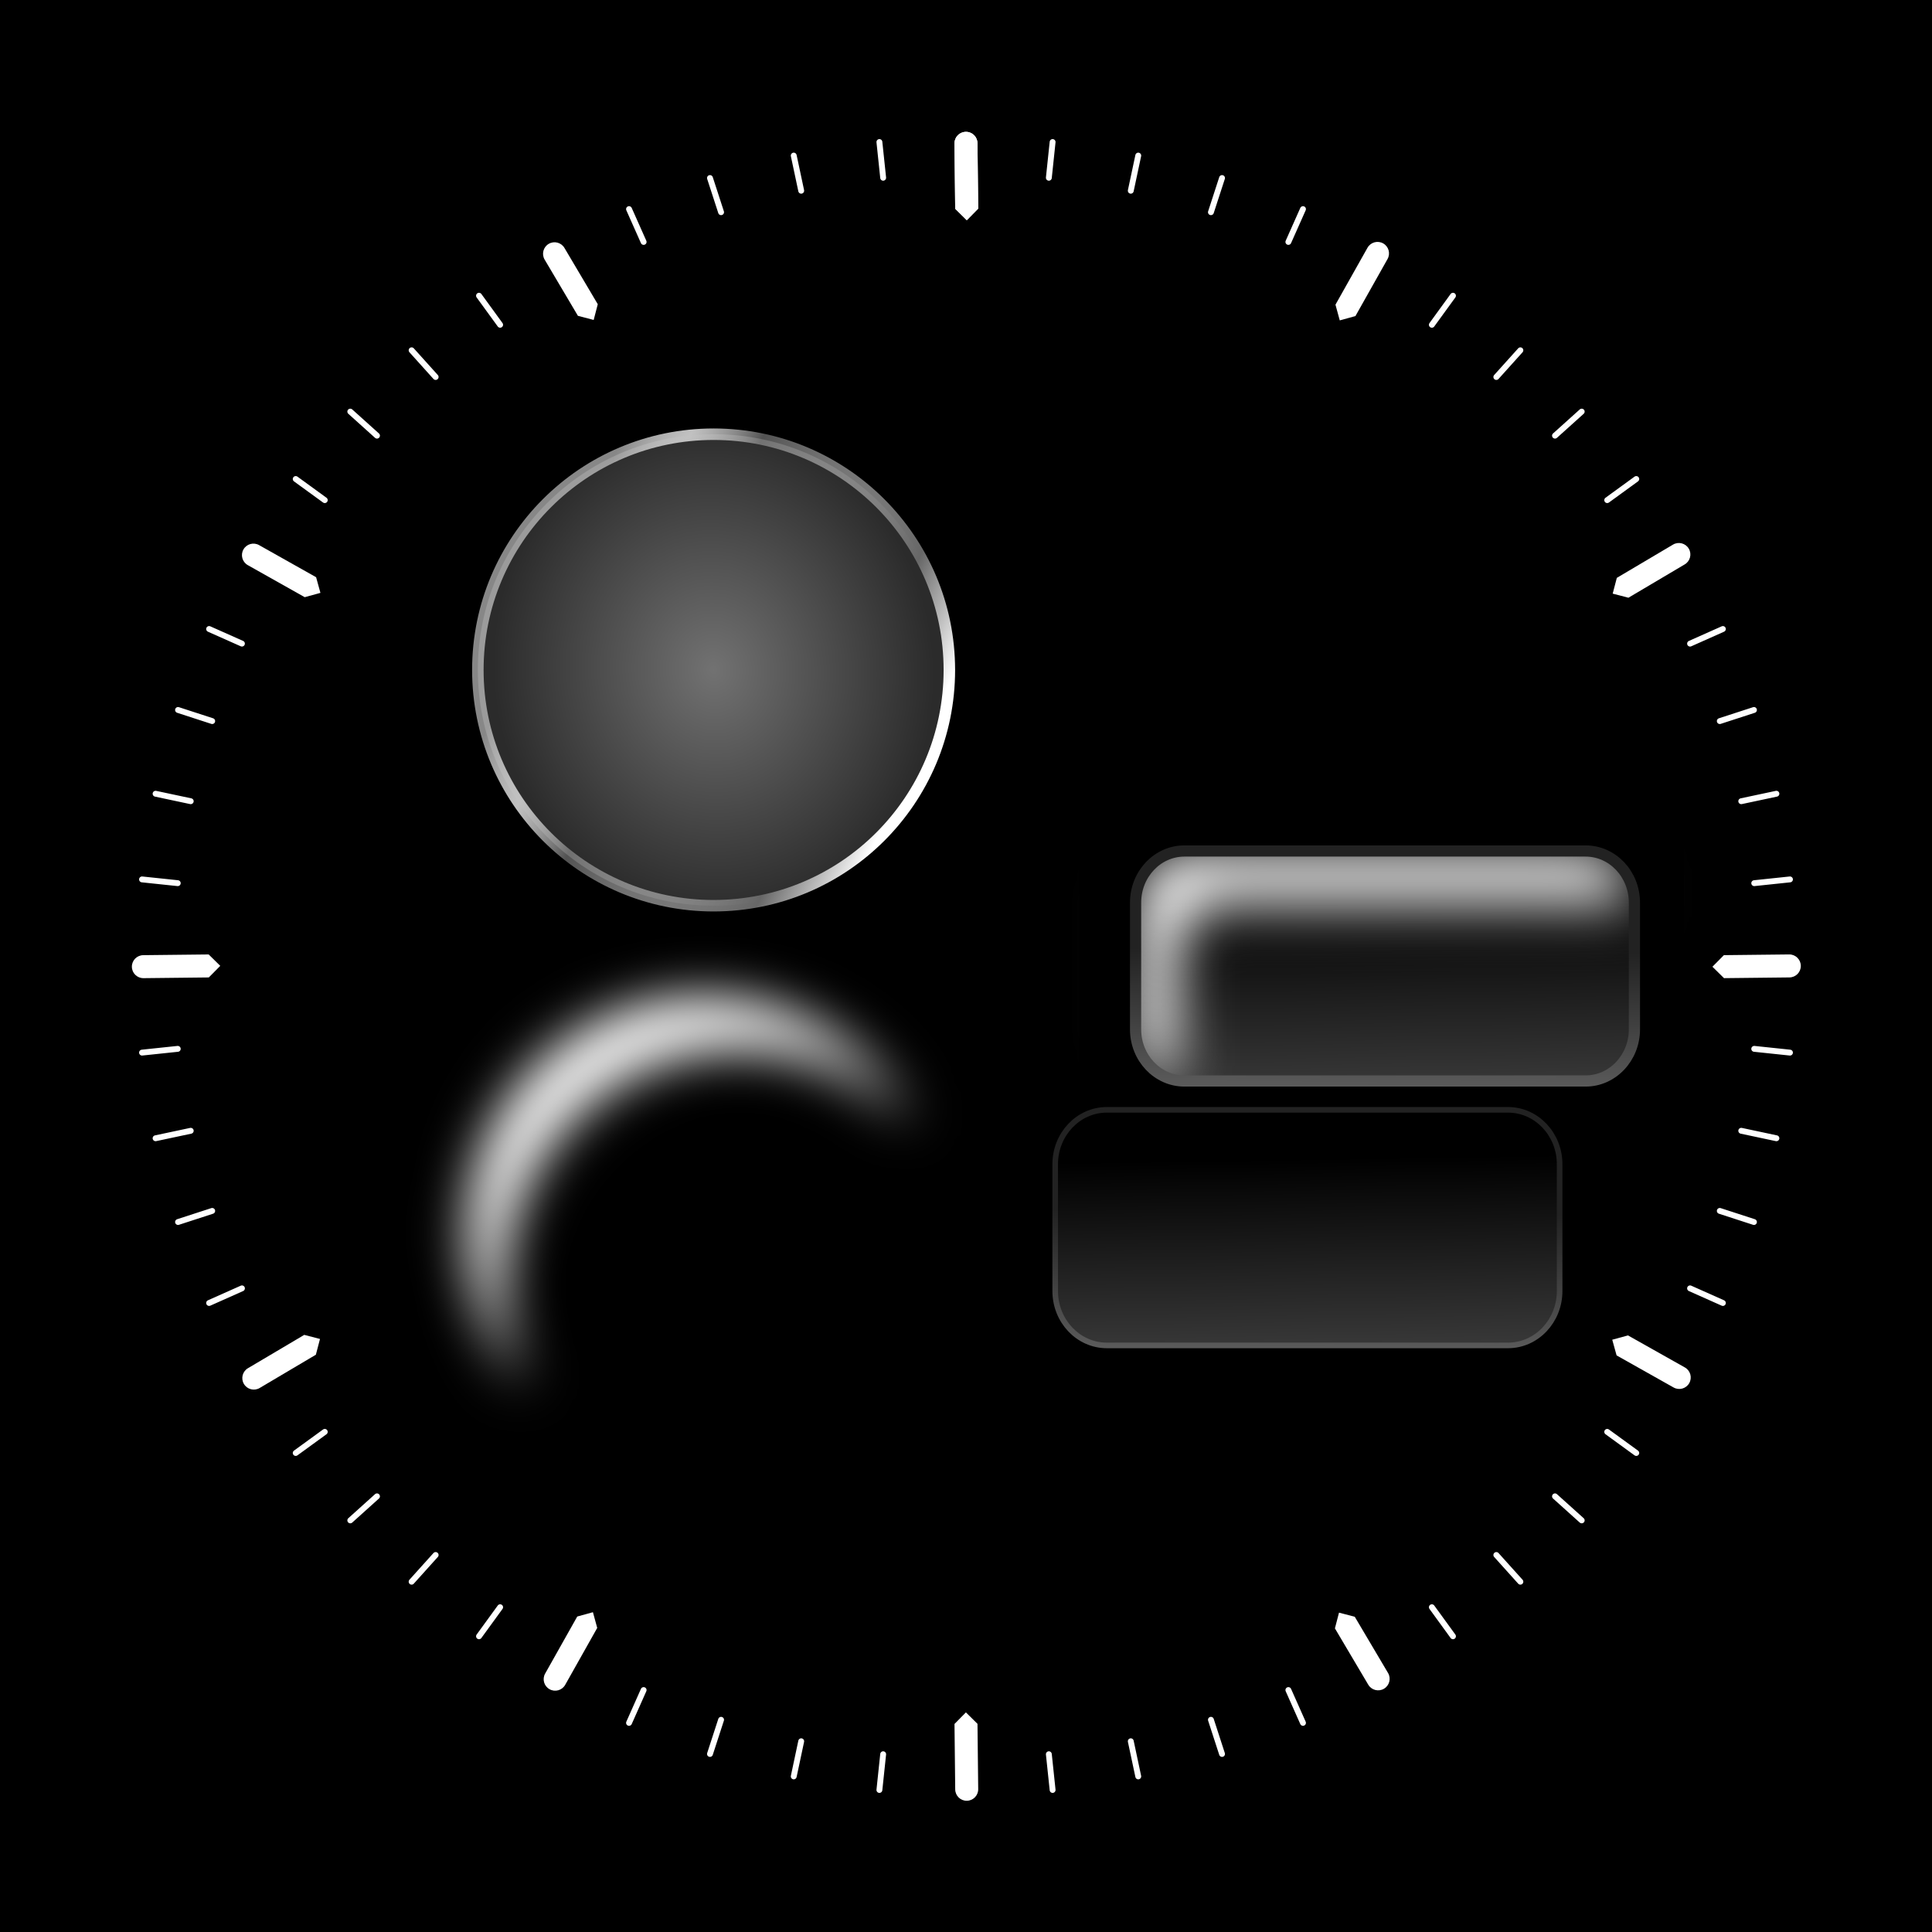
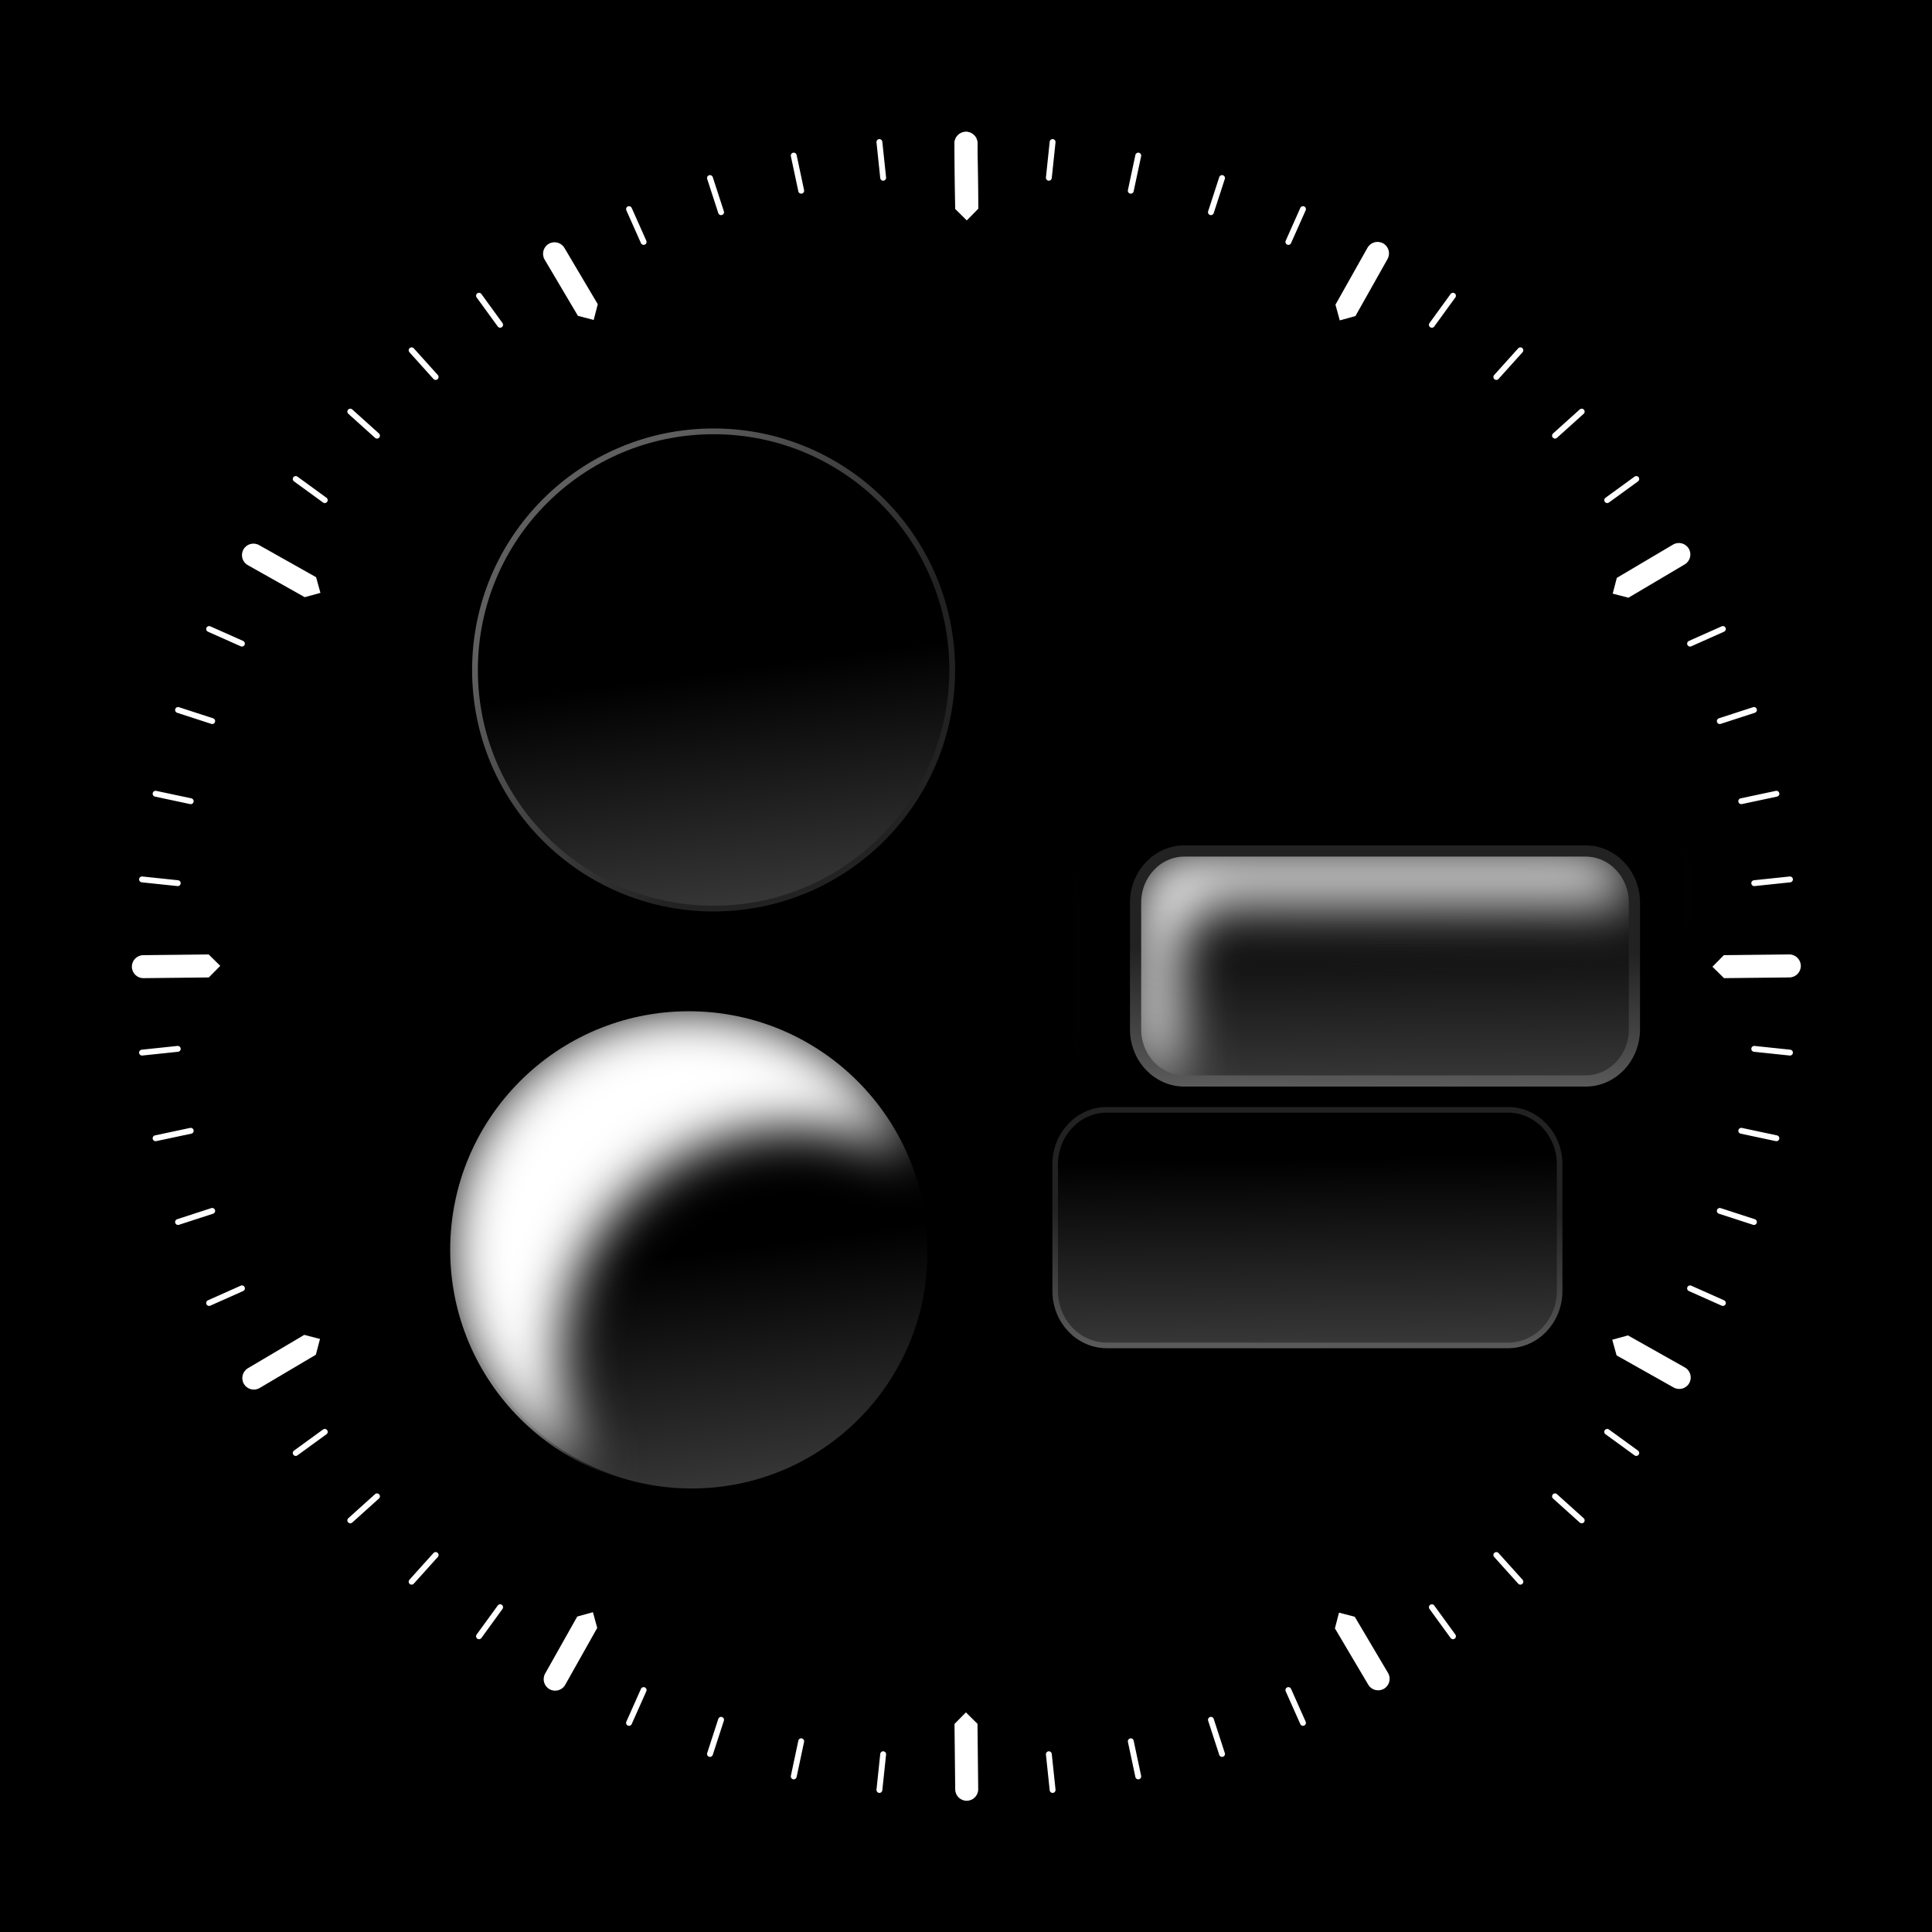
<svg xmlns="http://www.w3.org/2000/svg" xmlns:xlink="http://www.w3.org/1999/xlink" width="336" height="336" viewBox="0 0 88.9 88.9" version="1.1" id="svg8">
  <defs id="defs2">
-     <linearGradient id="linearGradient1153">
-       <stop style="stop-color:#222222;stop-opacity:1" offset="0" id="stop1149" />
-       <stop style="stop-color:#ffffff;stop-opacity:0.446" offset="0" id="stop1155" />
-       <stop style="stop-color:#ffffff;stop-opacity:0.17" offset="1" id="stop1151" />
-     </linearGradient>
-     <linearGradient id="linearGradient1147">
-       <stop style="stop-color:#ffffff;stop-opacity:0.528" offset="0" id="stop1139" />
-       <stop style="stop-color:#c1c1c1;stop-opacity:1;" offset="0.151" id="stop1141" />
-       <stop style="stop-color:#ffffff;stop-opacity:0.325" offset="0.317" id="stop1159" />
-       <stop style="stop-color:#676767;stop-opacity:1" offset="0.799" id="stop1143" />
-       <stop style="stop-color:#ffffff;stop-opacity:1" offset="1" id="stop1145" />
-     </linearGradient>
    <linearGradient id="linearGradient1080">
      <stop style="stop-color:#ffffff;stop-opacity:1" offset="0" id="stop1076" />
      <stop style="stop-color:#c1c1c1;stop-opacity:1;" offset="0.357" id="stop1068" />
      <stop style="stop-color:#000000;stop-opacity:1" offset="1" id="stop1084" />
      <stop style="stop-color:#000000;stop-opacity:1" offset="1" id="stop1078" />
    </linearGradient>
    <linearGradient id="linearGradient2883">
      <stop style="stop-color:#ffffff;stop-opacity:1" offset="0" id="stop2879" />
      <stop style="stop-color:#ffffff;stop-opacity:0.249" offset="1" id="stop2881" />
    </linearGradient>
    <linearGradient id="linearGradient2272">
      <stop style="stop-color:#222222;stop-opacity:1" offset="0" id="stop2268" />
      <stop style="stop-color:#5f5f5f;stop-opacity:1" offset="1" id="stop2270" />
    </linearGradient>
    <linearGradient id="linearGradient2264">
      <stop style="stop-color:#3a3a3a;stop-opacity:1" offset="0" id="stop2260" />
      <stop style="stop-color:#000000;stop-opacity:1" offset="1" id="stop2262" />
    </linearGradient>
    <linearGradient xlink:href="#linearGradient2264" id="linearGradient2266" x1="61.846" y1="50.932" x2="61.714" y2="41.936" gradientUnits="userSpaceOnUse" gradientTransform="matrix(0.945569,0,0,1,5.281122,-0.6614574)" />
    <linearGradient xlink:href="#linearGradient2272" id="linearGradient2274" x1="66.146" y1="44.45" x2="66.08" y2="51.23" gradientUnits="userSpaceOnUse" gradientTransform="matrix(0.945569,0,0,1,5.281122,-0.6614574)" />
    <filter style="color-interpolation-filters:sRGB" id="filter2728" x="-0.127" width="1.255" y="-0.293" height="1.586">
      <feGaussianBlur stdDeviation="4.868" id="feGaussianBlur2730" />
    </filter>
    <linearGradient xlink:href="#linearGradient2272" id="linearGradient2274-2" x1="66.146" y1="44.45" x2="66.08" y2="51.23" gradientUnits="userSpaceOnUse" gradientTransform="matrix(0.945569,0,0,1,5.281119,-0.6614572)" />
    <linearGradient xlink:href="#linearGradient2264" id="linearGradient2266-2" x1="61.846" y1="50.932" x2="61.714" y2="41.936" gradientUnits="userSpaceOnUse" gradientTransform="matrix(0.945569,0,0,1,1.710915,11.37709)" />
    <linearGradient xlink:href="#linearGradient2272" id="linearGradient2274-6" x1="66.146" y1="44.45" x2="66.08" y2="51.23" gradientUnits="userSpaceOnUse" gradientTransform="matrix(0.945569,0,0,1,1.710915,11.37709)" />
    <linearGradient xlink:href="#linearGradient2883" id="linearGradient2885" x1="46.616" y1="13.391" x2="47.319" y2="13.414" gradientUnits="userSpaceOnUse" gradientTransform="translate(-2.6894,-0.3507913)" />
    <radialGradient xlink:href="#linearGradient1080" id="radialGradient1082" cx="44.45" cy="44.45" fx="44.45" fy="44.45" r="38.298" gradientUnits="userSpaceOnUse" />
    <radialGradient xlink:href="#linearGradient1077" id="radialGradient1083" cx="44.45" cy="44.45" fx="44.45" fy="44.45" r="0.729" gradientUnits="userSpaceOnUse" gradientTransform="translate(0.011897,-88.90936)" />
    <linearGradient id="linearGradient1077">
      <stop style="stop-color:#000000;stop-opacity:1" offset="0" id="stop1073" />
      <stop style="stop-color:#ffffff;stop-opacity:0" offset="1" id="stop1075" />
    </linearGradient>
    <filter style="color-interpolation-filters:sRGB" id="filter1116" x="-4.8e-06" width="1" y="-4.8e-06" height="1">
      <feGaussianBlur stdDeviation="2.9150169e-06" id="feGaussianBlur1118" />
    </filter>
-     <linearGradient xlink:href="#linearGradient1147" id="linearGradient1092" x1="25.149" y1="27.639" x2="41.822" y2="35.434" gradientUnits="userSpaceOnUse" />
-     <radialGradient xlink:href="#linearGradient1153" id="radialGradient1100" cx="32.836" cy="30.828" fx="32.836" fy="30.828" r="11.113" gradientUnits="userSpaceOnUse" gradientTransform="matrix(0.9025756,-0.1056053,0.1178018,1.006815,-0.4325671,3.257535)" />
-     <filter style="color-interpolation-filters:sRGB" id="filter1626" x="-0.136" width="1.272" y="-0.154" height="1.308">
-       <feGaussianBlur stdDeviation="4.403" id="feGaussianBlur1628" />
+     <linearGradient xlink:href="#linearGradient2272" id="linearGradient1092" x1="36.809" y1="34.472" x2="26.211" y2="25.443" gradientUnits="userSpaceOnUse" />
+     <linearGradient xlink:href="#linearGradient2264" id="linearGradient1096" x1="36.066" y1="42.124" x2="34.537" y2="30.664" gradientUnits="userSpaceOnUse" />
+     <filter style="color-interpolation-filters:sRGB" id="filter2112" x="-0.139" width="1.279" y="-0.141" height="1.283">
+       <feGaussianBlur stdDeviation="4.605" id="feGaussianBlur2114" />
    </filter>
+     <clipPath clipPathUnits="userSpaceOnUse" id="clipPath2237">
+       <circle style="fill:#ff0000;fill-opacity:1;stroke:url(#linearGradient2241);stroke-width:1;stroke-linecap:round;stroke-linejoin:round;stroke-miterlimit:4;stroke-dasharray:none;stroke-opacity:1" id="circle2239" r="41.5" cy="217.368" cx="119.792" />
+     </clipPath>
+     <linearGradient xlink:href="#linearGradient2272" id="linearGradient2241" gradientUnits="userSpaceOnUse" gradientTransform="matrix(3.779528,0,0,3.779528,-4.31198,100.853)" x1="25.149" y1="27.639" x2="41.822" y2="35.434" />
+     <linearGradient xlink:href="#linearGradient2264" id="linearGradient1096-0" x1="36.066" y1="42.124" x2="34.537" y2="30.664" gradientUnits="userSpaceOnUse" gradientTransform="translate(-1.008586,26.8163)" />
  </defs>
  <g id="g1091" style="display:inline">
    <rect style="opacity:1;fill:#000000;fill-opacity:1;stroke:none;stroke-width:0.529;stroke-linecap:round;stroke-linejoin:round;stroke-miterlimit:4;stroke-dasharray:none;stroke-opacity:1;paint-order:markers stroke fill" id="rect1087" width="88.9" height="88.9" x="0" y="-1.110223e-16" />
  </g>
  <g id="layer2" style="display:none">
    <circle style="fill:url(#radialGradient1082);fill-opacity:1;stroke:none;stroke-width:0.589;stroke-linecap:round;stroke-linejoin:round" id="path1290" cx="44.45" cy="44.45" r="38.298" />
  </g>
  <g id="layer9" style="display:inline">
    <g id="layer10" style="display:inline">
      <use x="0" y="0" xlink:href="#path1105" id="use1235" width="100%" height="100%" />
      <path style="color:#000000;font-style:normal;font-variant:normal;font-weight:normal;font-stretch:normal;font-size:medium;line-height:normal;font-family:sans-serif;font-variant-ligatures:normal;font-variant-position:normal;font-variant-caps:normal;font-variant-numeric:normal;font-variant-alternates:normal;font-variant-east-asian:normal;font-feature-settings:normal;font-variation-settings:normal;text-indent:0;text-align:start;text-decoration:none;text-decoration-line:none;text-decoration-style:solid;text-decoration-color:#000000;letter-spacing:normal;word-spacing:normal;text-transform:none;writing-mode:lr-tb;direction:ltr;text-orientation:mixed;dominant-baseline:auto;baseline-shift:baseline;text-anchor:start;white-space:normal;shape-padding:0;shape-margin:0;inline-size:0;clip-rule:nonzero;display:inline;overflow:visible;visibility:visible;opacity:1;isolation:auto;mix-blend-mode:normal;color-interpolation:sRGB;color-interpolation-filters:linearRGB;solid-color:#000000;solid-opacity:1;vector-effect:none;fill:#ffffff;fill-opacity:1;fill-rule:nonzero;stroke:none;stroke-width:1.058;stroke-linecap:round;stroke-linejoin:round;stroke-miterlimit:4;stroke-dasharray:none;stroke-dashoffset:0;stroke-opacity:1;color-rendering:auto;image-rendering:auto;shape-rendering:auto;text-rendering:auto;enable-background:accumulate;stop-color:#000000;stop-opacity:1" d="m 44.447,6.066 c -0.292,10e-4 -0.528,0.239 -0.527,0.531 l 0.033,3.009 0.533,0.527 0.525,-0.533 -0.033,-3.009 c -0.002,-0.292 -0.24,-0.527 -0.531,-0.525 z" id="path2951" />
      <use x="0" y="0" xlink:href="#path1105" transform="rotate(30,44.45,44.41783)" id="use1237" width="100%" height="100%" />
      <use x="0" y="0" xlink:href="#path1105" transform="rotate(60,44.45,44.41783)" id="use1239" width="100%" height="100%" />
      <use x="0" y="0" xlink:href="#path1105" transform="rotate(90,44.45,44.41783)" id="use1241" width="100%" height="100%" />
      <use x="0" y="0" xlink:href="#path1105" transform="rotate(120,44.45,44.41783)" id="use1243" width="100%" height="100%" />
      <use x="0" y="0" xlink:href="#path1105" transform="rotate(150,44.45,44.41783)" id="use1245" width="100%" height="100%" />
      <use x="0" y="0" xlink:href="#path1105" transform="rotate(180,44.45,44.41783)" id="use1247" width="100%" height="100%" />
      <use x="0" y="0" xlink:href="#path1105" transform="rotate(-150,44.45,44.41783)" id="use1249" width="100%" height="100%" />
      <use x="0" y="0" xlink:href="#path1105" transform="rotate(-120,44.45,44.41783)" id="use1251" width="100%" height="100%" />
      <use x="0" y="0" xlink:href="#path1105" transform="rotate(-90,44.45,44.41783)" id="use1253" width="100%" height="100%" />
      <use x="0" y="0" xlink:href="#path1105" transform="rotate(-60,44.45,44.41783)" id="use1255" width="100%" height="100%" />
      <use x="0" y="0" xlink:href="#path1105" transform="rotate(-30,44.45,44.41783)" id="use1257" width="100%" height="100%" />
      <use x="0" y="0" xlink:href="#path2951" id="use2977" width="100%" height="100%" />
      <use x="0" y="0" xlink:href="#path2951" transform="rotate(30,44.46582,44.46368)" id="use2979" width="100%" height="100%" />
      <use x="0" y="0" xlink:href="#path2951" transform="rotate(60,44.46582,44.46368)" id="use2981" width="100%" height="100%" />
      <use x="0" y="0" xlink:href="#path2951" transform="rotate(90,44.46582,44.46368)" id="use2983" width="100%" height="100%" />
      <use x="0" y="0" xlink:href="#path2951" transform="rotate(120,44.46582,44.46368)" id="use2985" width="100%" height="100%" />
      <use x="0" y="0" xlink:href="#path2951" transform="rotate(150,44.46582,44.46368)" id="use2987" width="100%" height="100%" />
      <use x="0" y="0" xlink:href="#path2951" transform="rotate(180,44.46582,44.46368)" id="use2989" width="100%" height="100%" />
      <use x="0" y="0" xlink:href="#path2951" transform="rotate(-150,44.46582,44.46368)" id="use2991" width="100%" height="100%" />
      <use x="0" y="0" xlink:href="#path2951" transform="rotate(-120,44.46582,44.46368)" id="use2993" width="100%" height="100%" />
      <use x="0" y="0" xlink:href="#path2951" transform="rotate(-90,44.46582,44.46368)" id="use2995" width="100%" height="100%" />
      <use x="0" y="0" xlink:href="#path2951" transform="rotate(-60,44.46582,44.46368)" id="use2997" width="100%" height="100%" />
      <use x="0" y="0" xlink:href="#path2951" transform="rotate(-30,44.46582,44.46368)" id="use2999" width="100%" height="100%" />
    </g>
    <g id="layer20" style="display:none">
      <path style="color:#000000;font-style:normal;font-variant:normal;font-weight:normal;font-stretch:normal;font-size:medium;line-height:normal;font-family:sans-serif;font-variant-ligatures:normal;font-variant-position:normal;font-variant-caps:normal;font-variant-numeric:normal;font-variant-alternates:normal;font-variant-east-asian:normal;font-feature-settings:normal;font-variation-settings:normal;text-indent:0;text-align:start;text-decoration:none;text-decoration-line:none;text-decoration-style:solid;text-decoration-color:#000000;letter-spacing:normal;word-spacing:normal;text-transform:none;writing-mode:lr-tb;direction:ltr;text-orientation:mixed;dominant-baseline:auto;baseline-shift:baseline;text-anchor:start;white-space:normal;shape-padding:0;shape-margin:0;inline-size:0;clip-rule:nonzero;display:inline;overflow:visible;visibility:visible;opacity:1;isolation:auto;mix-blend-mode:normal;color-interpolation:sRGB;color-interpolation-filters:linearRGB;solid-color:#000000;solid-opacity:1;vector-effect:none;fill:none;fill-opacity:1;fill-rule:nonzero;stroke:url(#linearGradient2885);stroke-width:0.767;stroke-linecap:butt;stroke-linejoin:bevel;stroke-miterlimit:4;stroke-dasharray:none;stroke-dashoffset:0;stroke-opacity:1;color-rendering:auto;image-rendering:auto;shape-rendering:auto;text-rendering:auto;enable-background:accumulate;stop-color:#000000;stop-opacity:1" d="m 44.067,10.845 v 4.814 h 0.76 v -4.814 z" id="path2877" />
      <use x="0" y="0" xlink:href="#path2877" transform="rotate(30,44.44771,44.57233)" id="use2897" width="100%" height="100%" />
      <use x="0" y="0" xlink:href="#path2877" transform="rotate(60,44.44771,44.57233)" id="use2899" width="100%" height="100%" />
      <use x="0" y="0" xlink:href="#path2877" transform="rotate(90,44.44771,44.57233)" id="use2901" width="100%" height="100%" />
      <use x="0" y="0" xlink:href="#path2877" transform="rotate(120,44.44771,44.57233)" id="use2903" width="100%" height="100%" />
      <use x="0" y="0" xlink:href="#path2877" transform="rotate(150,44.44771,44.57233)" id="use2905" width="100%" height="100%" />
      <use x="0" y="0" xlink:href="#path2877" transform="rotate(180,44.44771,44.57233)" id="use2907" width="100%" height="100%" />
      <use x="0" y="0" xlink:href="#path2877" transform="rotate(-150,44.44771,44.57233)" id="use2909" width="100%" height="100%" />
      <use x="0" y="0" xlink:href="#path2877" transform="rotate(-120,44.44771,44.57233)" id="use2911" width="100%" height="100%" />
      <use x="0" y="0" xlink:href="#path2877" transform="rotate(-90,44.44771,44.57233)" id="use2913" width="100%" height="100%" />
      <use x="0" y="0" xlink:href="#path2877" transform="rotate(-60,44.44771,44.57233)" id="use2915" width="100%" height="100%" />
      <use x="0" y="0" xlink:href="#path2877" transform="rotate(-30,44.44771,44.57233)" id="use2917" width="100%" height="100%" />
    </g>
    <g id="layer8" style="display:inline">
      <g id="g1118" transform="translate(0.3832573,-0.0335872)">
        <path style="fill:none;stroke:#ffffff;stroke-width:0.27;stroke-linecap:round;stroke-linejoin:round;stroke-miterlimit:4;stroke-dasharray:none;stroke-opacity:1" d="M 48.052,6.569 47.879,8.213" id="use1400" />
        <path style="fill:none;stroke:#ffffff;stroke-width:0.27;stroke-linecap:round;stroke-linejoin:round;stroke-miterlimit:4;stroke-dasharray:none;stroke-opacity:1" d="M 51.993,7.193 51.649,8.81" id="use1402" />
        <path style="fill:none;stroke:#ffffff;stroke-width:0.27;stroke-linecap:round;stroke-linejoin:round;stroke-miterlimit:4;stroke-dasharray:none;stroke-opacity:1" d="M 55.848,8.226 55.337,9.798" id="use1404" />
        <path style="fill:none;stroke:#ffffff;stroke-width:0.27;stroke-linecap:round;stroke-linejoin:round;stroke-miterlimit:4;stroke-dasharray:none;stroke-opacity:1" d="M 59.573,9.656 58.901,11.166" id="use1406" />
        <path style="fill:none;stroke:#ffffff;stroke-width:0.27;stroke-linecap:round;stroke-linejoin:round;stroke-miterlimit:4;stroke-dasharray:none;stroke-opacity:1" d="M 66.475,13.641 65.503,14.979" id="use1410" />
        <path style="fill:#ff5555;stroke:#ffffff;stroke-width:0.27;stroke-linecap:round;stroke-linejoin:round;stroke-miterlimit:4;stroke-dasharray:none;stroke-opacity:1" d="m 69.576,16.152 -1.106,1.229" id="use1412" />
        <path style="fill:none;stroke:#ffffff;stroke-width:0.27;stroke-linecap:round;stroke-linejoin:round;stroke-miterlimit:4;stroke-dasharray:none;stroke-opacity:1" d="m 72.398,18.974 -1.229,1.106" id="use1414" />
        <path style="fill:none;stroke:#ffffff;stroke-width:0.27;stroke-linecap:round;stroke-linejoin:round;stroke-miterlimit:4;stroke-dasharray:none;stroke-opacity:1" d="m 74.909,22.075 -1.337,0.972" id="use1416" />
        <path style="fill:none;stroke:#ffffff;stroke-width:0.27;stroke-linecap:round;stroke-linejoin:round;stroke-miterlimit:4;stroke-dasharray:none;stroke-opacity:1" d="M 78.894,28.977 77.384,29.65" id="use1420" />
        <path style="fill:none;stroke:#ffffff;stroke-width:0.27;stroke-linecap:round;stroke-linejoin:round;stroke-miterlimit:4;stroke-dasharray:none;stroke-opacity:1" d="m 80.324,32.703 -1.572,0.511" id="use1422" />
        <path style="fill:none;stroke:#ffffff;stroke-width:0.27;stroke-linecap:round;stroke-linejoin:round;stroke-miterlimit:4;stroke-dasharray:none;stroke-opacity:1" d="m 81.357,36.557 -1.617,0.344" id="use1424" />
        <path style="fill:none;stroke:#ffffff;stroke-width:0.27;stroke-linecap:round;stroke-linejoin:round;stroke-miterlimit:4;stroke-dasharray:none;stroke-opacity:1" d="m 81.981,40.499 -1.644,0.173" id="use1426" />
        <path style="fill:none;stroke:#ffffff;stroke-width:0.27;stroke-linecap:round;stroke-linejoin:round;stroke-miterlimit:4;stroke-dasharray:none;stroke-opacity:1" d="M 81.981,48.469 80.337,48.296" id="use1430" />
        <path style="fill:none;stroke:#ffffff;stroke-width:0.27;stroke-linecap:round;stroke-linejoin:round;stroke-miterlimit:4;stroke-dasharray:none;stroke-opacity:1" d="M 81.357,52.41 79.74,52.066" id="use1432" />
        <path style="fill:none;stroke:#ffffff;stroke-width:0.27;stroke-linecap:round;stroke-linejoin:round;stroke-miterlimit:4;stroke-dasharray:none;stroke-opacity:1" d="m 80.324,56.264 -1.572,-0.511" id="use1434" />
        <path style="fill:none;stroke:#ffffff;stroke-width:0.27;stroke-linecap:round;stroke-linejoin:round;stroke-miterlimit:4;stroke-dasharray:none;stroke-opacity:1" d="M 78.894,59.99 77.384,59.317" id="use1436" />
        <path style="fill:none;stroke:#ffffff;stroke-width:0.27;stroke-linecap:round;stroke-linejoin:round;stroke-miterlimit:4;stroke-dasharray:none;stroke-opacity:1" d="M 74.909,66.892 73.572,65.92" id="use1440" />
        <path style="fill:none;stroke:#ffffff;stroke-width:0.27;stroke-linecap:round;stroke-linejoin:round;stroke-miterlimit:4;stroke-dasharray:none;stroke-opacity:1" d="M 72.398,69.993 71.169,68.887" id="use1442" />
        <path style="fill:none;stroke:#ffffff;stroke-width:0.27;stroke-linecap:round;stroke-linejoin:round;stroke-miterlimit:4;stroke-dasharray:none;stroke-opacity:1" d="M 69.576,72.815 68.47,71.586" id="use1444" />
        <path style="fill:none;stroke:#ffffff;stroke-width:0.27;stroke-linecap:round;stroke-linejoin:round;stroke-miterlimit:4;stroke-dasharray:none;stroke-opacity:1" d="M 66.475,75.326 65.503,73.989" id="use1446" />
        <path style="fill:none;stroke:#ffffff;stroke-width:0.27;stroke-linecap:round;stroke-linejoin:round;stroke-miterlimit:4;stroke-dasharray:none;stroke-opacity:1" d="M 59.573,79.311 58.901,77.801" id="use1450" />
        <path style="fill:none;stroke:#ffffff;stroke-width:0.27;stroke-linecap:round;stroke-linejoin:round;stroke-miterlimit:4;stroke-dasharray:none;stroke-opacity:1" d="M 55.848,80.741 55.337,79.169" id="use1452" />
        <path style="fill:none;stroke:#ffffff;stroke-width:0.27;stroke-linecap:round;stroke-linejoin:round;stroke-miterlimit:4;stroke-dasharray:none;stroke-opacity:1" d="M 51.993,81.774 51.649,80.157" id="use1454" />
        <path style="fill:none;stroke:#ffffff;stroke-width:0.27;stroke-linecap:round;stroke-linejoin:round;stroke-miterlimit:4;stroke-dasharray:none;stroke-opacity:1" d="M 48.052,82.398 47.879,80.754" id="use1456" />
        <path style="fill:none;stroke:#ffffff;stroke-width:0.27;stroke-linecap:round;stroke-linejoin:round;stroke-miterlimit:4;stroke-dasharray:none;stroke-opacity:1" d="m 40.082,82.398 0.173,-1.644" id="use1460" />
        <path style="fill:none;stroke:#ffffff;stroke-width:0.27;stroke-linecap:round;stroke-linejoin:round;stroke-miterlimit:4;stroke-dasharray:none;stroke-opacity:1" d="m 36.14,81.774 0.344,-1.617" id="use1462" />
        <path style="fill:none;stroke:#ffffff;stroke-width:0.27;stroke-linecap:round;stroke-linejoin:round;stroke-miterlimit:4;stroke-dasharray:none;stroke-opacity:1" d="m 32.286,80.741 0.511,-1.572" id="use1464" />
        <path style="fill:none;stroke:#ffffff;stroke-width:0.27;stroke-linecap:round;stroke-linejoin:round;stroke-miterlimit:4;stroke-dasharray:none;stroke-opacity:1" d="m 28.561,79.311 0.672,-1.51" id="use1466" />
        <path style="fill:none;stroke:#ffffff;stroke-width:0.27;stroke-linecap:round;stroke-linejoin:round;stroke-miterlimit:4;stroke-dasharray:none;stroke-opacity:1" d="m 21.658,75.326 0.972,-1.337" id="use1470" />
        <path style="fill:none;stroke:#ffffff;stroke-width:0.27;stroke-linecap:round;stroke-linejoin:round;stroke-miterlimit:4;stroke-dasharray:none;stroke-opacity:1" d="m 18.557,72.815 1.106,-1.229" id="use1472" />
        <path style="fill:none;stroke:#ffffff;stroke-width:0.27;stroke-linecap:round;stroke-linejoin:round;stroke-miterlimit:4;stroke-dasharray:none;stroke-opacity:1" d="m 15.735,69.993 1.229,-1.106" id="use1474" />
        <path style="fill:none;stroke:#ffffff;stroke-width:0.27;stroke-linecap:round;stroke-linejoin:round;stroke-miterlimit:4;stroke-dasharray:none;stroke-opacity:1" d="m 13.224,66.892 1.337,-0.972" id="use1476" />
        <path style="fill:none;stroke:#ffffff;stroke-width:0.27;stroke-linecap:round;stroke-linejoin:round;stroke-miterlimit:4;stroke-dasharray:none;stroke-opacity:1" d="M 9.239,59.99 10.75,59.317" id="use1480" />
        <path style="fill:none;stroke:#ffffff;stroke-width:0.27;stroke-linecap:round;stroke-linejoin:round;stroke-miterlimit:4;stroke-dasharray:none;stroke-opacity:1" d="m 7.809,56.264 1.572,-0.511" id="use1482" />
        <path style="fill:none;stroke:#ffffff;stroke-width:0.27;stroke-linecap:round;stroke-linejoin:round;stroke-miterlimit:4;stroke-dasharray:none;stroke-opacity:1" d="M 6.776,52.41 8.393,52.066" id="use1484" />
        <path style="fill:none;stroke:#ffffff;stroke-width:0.27;stroke-linecap:round;stroke-linejoin:round;stroke-miterlimit:4;stroke-dasharray:none;stroke-opacity:1" d="M 6.152,48.469 7.796,48.296" id="use1486" />
        <path style="fill:none;stroke:#ffffff;stroke-width:0.27;stroke-linecap:round;stroke-linejoin:round;stroke-miterlimit:4;stroke-dasharray:none;stroke-opacity:1" d="m 6.152,40.499 1.644,0.173" id="use1490" />
        <path style="fill:none;stroke:#ffffff;stroke-width:0.27;stroke-linecap:round;stroke-linejoin:round;stroke-miterlimit:4;stroke-dasharray:none;stroke-opacity:1" d="m 6.776,36.557 1.617,0.344" id="use1492" />
        <path style="fill:none;stroke:#ffffff;stroke-width:0.27;stroke-linecap:round;stroke-linejoin:round;stroke-miterlimit:4;stroke-dasharray:none;stroke-opacity:1" d="m 7.809,32.703 1.572,0.511" id="use1494" />
        <path style="fill:none;stroke:#ffffff;stroke-width:0.27;stroke-linecap:round;stroke-linejoin:round;stroke-miterlimit:4;stroke-dasharray:none;stroke-opacity:1" d="m 9.239,28.977 1.51,0.672" id="use1496" />
        <path style="fill:none;stroke:#ffffff;stroke-width:0.27;stroke-linecap:round;stroke-linejoin:round;stroke-miterlimit:4;stroke-dasharray:none;stroke-opacity:1" d="m 13.224,22.075 1.337,0.972" id="use1500" />
        <path style="fill:none;stroke:#ffffff;stroke-width:0.27;stroke-linecap:round;stroke-linejoin:round;stroke-miterlimit:4;stroke-dasharray:none;stroke-opacity:1" d="m 15.735,18.974 1.229,1.106" id="use1502" />
        <path style="fill:none;stroke:#ffffff;stroke-width:0.27;stroke-linecap:round;stroke-linejoin:round;stroke-miterlimit:4;stroke-dasharray:none;stroke-opacity:1" d="m 18.557,16.152 1.106,1.229" id="use1504" />
        <path style="fill:none;stroke:#ffffff;stroke-width:0.27;stroke-linecap:round;stroke-linejoin:round;stroke-miterlimit:4;stroke-dasharray:none;stroke-opacity:1" d="m 21.658,13.641 0.972,1.337" id="use1506" />
        <path style="fill:none;stroke:#ffffff;stroke-width:0.27;stroke-linecap:round;stroke-linejoin:round;stroke-miterlimit:4;stroke-dasharray:none;stroke-opacity:1" d="m 28.561,9.656 0.672,1.51" id="use1510" />
        <path style="fill:none;stroke:#ffffff;stroke-width:0.27;stroke-linecap:round;stroke-linejoin:round;stroke-miterlimit:4;stroke-dasharray:none;stroke-opacity:1" d="m 32.286,8.226 0.511,1.572" id="use1512" />
        <path style="fill:none;stroke:#ffffff;stroke-width:0.27;stroke-linecap:round;stroke-linejoin:round;stroke-miterlimit:4;stroke-dasharray:none;stroke-opacity:1" d="m 36.14,7.193 0.344,1.617" id="use1514" />
        <path style="fill:none;stroke:#ffffff;stroke-width:0.27;stroke-linecap:round;stroke-linejoin:round;stroke-miterlimit:4;stroke-dasharray:none;stroke-opacity:1" d="m 40.082,6.569 0.173,1.644" id="use1516" />
      </g>
    </g>
    <g id="layer21" style="display:none">
      <path id="path4104" style="fill:#ffffff;fill-opacity:1;stroke:#000000;stroke-width:0.265;stroke-linecap:butt;stroke-linejoin:miter;stroke-miterlimit:4;stroke-dasharray:none;stroke-opacity:1" d="m 42.275,1.579 4.316,0.008 m -3.917,-1.404 3.699,-0.036 c 0.201,-0.002 0.487,0.216 0.476,0.419 L 46.598,5.189 C 46.587,5.391 46.436,5.556 46.235,5.555 L 43.015,5.529 C 42.814,5.528 42.512,5.39 42.501,5.188 L 42.237,0.629 c -0.012,-0.202 0.236,-0.444 0.437,-0.445 z" />
      <use x="0" y="0" xlink:href="#path4104" transform="rotate(6,44.45,44.45062)" id="use4112" width="100%" height="100%" />
      <use x="0" y="0" xlink:href="#path4104" transform="rotate(12,44.45,44.45062)" id="use4114" width="100%" height="100%" />
      <use x="0" y="0" xlink:href="#path4104" transform="rotate(18,44.45,44.45062)" id="use4116" width="100%" height="100%" />
      <use x="0" y="0" xlink:href="#path4104" transform="rotate(24,44.45,44.45062)" id="use4118" width="100%" height="100%" />
      <use x="0" y="0" xlink:href="#path4104" transform="rotate(30,44.45,44.45062)" id="use4120" width="100%" height="100%" />
      <use x="0" y="0" xlink:href="#path4104" transform="rotate(36,44.45,44.45062)" id="use4122" width="100%" height="100%" />
      <use x="0" y="0" xlink:href="#path4104" transform="rotate(42,44.45,44.45062)" id="use4124" width="100%" height="100%" />
      <use x="0" y="0" xlink:href="#path4104" transform="rotate(48,44.45,44.45062)" id="use4126" width="100%" height="100%" />
      <use x="0" y="0" xlink:href="#path4104" transform="rotate(54,44.45,44.45062)" id="use4128" width="100%" height="100%" />
      <use x="0" y="0" xlink:href="#path4104" transform="rotate(60,44.45,44.45062)" id="use4130" width="100%" height="100%" />
      <use x="0" y="0" xlink:href="#path4104" transform="rotate(66,44.45,44.45062)" id="use4132" width="100%" height="100%" />
      <use x="0" y="0" xlink:href="#path4104" transform="rotate(72,44.45,44.45062)" id="use4134" width="100%" height="100%" />
      <use x="0" y="0" xlink:href="#path4104" transform="rotate(78,44.45,44.45062)" id="use4136" width="100%" height="100%" />
      <use x="0" y="0" xlink:href="#path4104" transform="rotate(84,44.45,44.45062)" id="use4138" width="100%" height="100%" />
      <use x="0" y="0" xlink:href="#path4104" transform="rotate(90,44.45,44.45062)" id="use4140" width="100%" height="100%" />
      <use x="0" y="0" xlink:href="#path4104" transform="rotate(96,44.45,44.45062)" id="use4142" width="100%" height="100%" />
      <use x="0" y="0" xlink:href="#path4104" transform="rotate(102,44.45,44.45062)" id="use4144" width="100%" height="100%" />
      <use x="0" y="0" xlink:href="#path4104" transform="rotate(108,44.45,44.45062)" id="use4146" width="100%" height="100%" />
      <use x="0" y="0" xlink:href="#path4104" transform="rotate(114,44.45,44.45062)" id="use4148" width="100%" height="100%" />
      <use x="0" y="0" xlink:href="#path4104" transform="rotate(120,44.45,44.45062)" id="use4150" width="100%" height="100%" />
      <use x="0" y="0" xlink:href="#path4104" transform="rotate(126,44.45,44.45062)" id="use4152" width="100%" height="100%" />
      <use x="0" y="0" xlink:href="#path4104" transform="rotate(132,44.45,44.45062)" id="use4154" width="100%" height="100%" />
      <use x="0" y="0" xlink:href="#path4104" transform="rotate(138,44.45,44.45062)" id="use4156" width="100%" height="100%" />
      <use x="0" y="0" xlink:href="#path4104" transform="rotate(144,44.45,44.45062)" id="use4158" width="100%" height="100%" />
      <use x="0" y="0" xlink:href="#path4104" transform="rotate(150,44.45,44.45062)" id="use4160" width="100%" height="100%" />
      <use x="0" y="0" xlink:href="#path4104" transform="rotate(156,44.45,44.45062)" id="use4162" width="100%" height="100%" />
      <use x="0" y="0" xlink:href="#path4104" transform="rotate(162,44.45,44.45062)" id="use4164" width="100%" height="100%" />
      <use x="0" y="0" xlink:href="#path4104" transform="rotate(168,44.45,44.45062)" id="use4166" width="100%" height="100%" />
      <use x="0" y="0" xlink:href="#path4104" transform="rotate(174,44.45,44.45062)" id="use4168" width="100%" height="100%" />
      <use x="0" y="0" xlink:href="#path4104" transform="rotate(180,44.45,44.45062)" id="use4170" width="100%" height="100%" />
      <use x="0" y="0" xlink:href="#path4104" transform="rotate(-174,44.45,44.45062)" id="use4172" width="100%" height="100%" />
      <use x="0" y="0" xlink:href="#path4104" transform="rotate(-168,44.45,44.45062)" id="use4174" width="100%" height="100%" />
      <use x="0" y="0" xlink:href="#path4104" transform="rotate(-162,44.45,44.45062)" id="use4176" width="100%" height="100%" />
      <use x="0" y="0" xlink:href="#path4104" transform="rotate(-156,44.45,44.45062)" id="use4178" width="100%" height="100%" />
      <use x="0" y="0" xlink:href="#path4104" transform="rotate(-150,44.45,44.45062)" id="use4180" width="100%" height="100%" />
      <use x="0" y="0" xlink:href="#path4104" transform="rotate(-144,44.45,44.45062)" id="use4182" width="100%" height="100%" />
      <use x="0" y="0" xlink:href="#path4104" transform="rotate(-138,44.45,44.45062)" id="use4184" width="100%" height="100%" />
      <use x="0" y="0" xlink:href="#path4104" transform="rotate(-132,44.45,44.45062)" id="use4186" width="100%" height="100%" />
      <use x="0" y="0" xlink:href="#path4104" transform="rotate(-126,44.45,44.45062)" id="use4188" width="100%" height="100%" />
      <use x="0" y="0" xlink:href="#path4104" transform="rotate(-120,44.45,44.45062)" id="use4190" width="100%" height="100%" />
      <use x="0" y="0" xlink:href="#path4104" transform="rotate(-114,44.45,44.45062)" id="use4192" width="100%" height="100%" />
      <use x="0" y="0" xlink:href="#path4104" transform="rotate(-108,44.45,44.45062)" id="use4194" width="100%" height="100%" />
      <use x="0" y="0" xlink:href="#path4104" transform="rotate(-102,44.45,44.45062)" id="use4196" width="100%" height="100%" />
      <use x="0" y="0" xlink:href="#path4104" transform="rotate(-96,44.45,44.45062)" id="use4198" width="100%" height="100%" />
      <use x="0" y="0" xlink:href="#path4104" transform="rotate(-90,44.45,44.45062)" id="use4200" width="100%" height="100%" />
      <use x="0" y="0" xlink:href="#path4104" transform="rotate(-84,44.45,44.45062)" id="use4202" width="100%" height="100%" />
      <use x="0" y="0" xlink:href="#path4104" transform="rotate(-78,44.45,44.45062)" id="use4204" width="100%" height="100%" />
      <use x="0" y="0" xlink:href="#path4104" transform="rotate(-72,44.45,44.45062)" id="use4206" width="100%" height="100%" />
      <use x="0" y="0" xlink:href="#path4104" transform="rotate(-66,44.45,44.45062)" id="use4208" width="100%" height="100%" />
      <use x="0" y="0" xlink:href="#path4104" transform="rotate(-60,44.45,44.45062)" id="use4210" width="100%" height="100%" />
      <use x="0" y="0" xlink:href="#path4104" transform="rotate(-54,44.45,44.45062)" id="use4212" width="100%" height="100%" />
      <use x="0" y="0" xlink:href="#path4104" transform="rotate(-48,44.45,44.45062)" id="use4214" width="100%" height="100%" />
      <use x="0" y="0" xlink:href="#path4104" transform="rotate(-42,44.45,44.45062)" id="use4216" width="100%" height="100%" />
      <use x="0" y="0" xlink:href="#path4104" transform="rotate(-36,44.45,44.45062)" id="use4218" width="100%" height="100%" />
      <use x="0" y="0" xlink:href="#path4104" transform="rotate(-30,44.45,44.45062)" id="use4220" width="100%" height="100%" />
      <use x="0" y="0" xlink:href="#path4104" transform="rotate(-24,44.45,44.45062)" id="use4222" width="100%" height="100%" />
      <use x="0" y="0" xlink:href="#path4104" transform="rotate(-18,44.45,44.45062)" id="use4224" width="100%" height="100%" />
      <use x="0" y="0" xlink:href="#path4104" transform="rotate(-12,44.45,44.45062)" id="use4226" width="100%" height="100%" />
      <use x="0" y="0" xlink:href="#path4104" transform="rotate(-6,44.45,44.45062)" id="use4228" width="100%" height="100%" />
      <circle style="opacity:1;fill:#000000;fill-opacity:1;stroke:#000000;stroke-width:0.265;stroke-linecap:round;stroke-linejoin:bevel;stroke-miterlimit:4;stroke-dasharray:none;stroke-opacity:1;paint-order:markers stroke fill" id="path4234" cx="-44.936" cy="-18.151" r="42.861" />
      <circle style="display:inline;opacity:1;fill:none;fill-opacity:1;stroke:#000000;stroke-width:1.587;stroke-linecap:round;stroke-linejoin:bevel;stroke-miterlimit:4;stroke-dasharray:none;stroke-opacity:1;paint-order:markers stroke fill" id="path4234-0" cx="44.45" cy="44.45" r="43.642" />
    </g>
    <g id="g4096" style="display:none" />
  </g>
  <g id="layer11" style="display:none">
    <g id="layer13" style="display:none;opacity:1">
      <circle style="opacity:1;fill:#ffffff;fill-opacity:1;stroke:none;stroke-width:0.265;stroke-linecap:round;stroke-linejoin:round;stroke-miterlimit:4;stroke-dasharray:none;stroke-opacity:1;paint-order:markers stroke fill" id="path2076" cx="44.45" cy="44.45" r="2.322" />
      <path style="fill:#ffffff;stroke:none;stroke-width:0.265px;stroke-linecap:butt;stroke-linejoin:miter;stroke-opacity:1" d="m 43.802,43.568 v -1.169 c -0.164,-2.596 -1.756,-2.573 -1.756,-2.573 l 1.951,-17.693 0.454,-0.322 v 21.944 z" id="path2078" />
      <use x="0" y="0" xlink:href="#path2078" id="use2080" transform="matrix(-1,0,0,1,88.9,0)" width="100%" height="100%" />
      <path style="fill:#000000;stroke:none;stroke-width:0.265px;stroke-linecap:butt;stroke-linejoin:miter;stroke-opacity:1" d="M 44.45,40.812 42.758,39.21 44.45,24.632 l -1e-6,16.147" id="path2088" />
      <use x="0" y="0" xlink:href="#path2088" id="use2090" transform="matrix(-1,0,0,1,88.9,0)" width="100%" height="100%" />
    </g>
    <g id="layer12" style="display:none;opacity:1">
      <circle style="opacity:1;fill:#ffffff;fill-opacity:1;stroke:none;stroke-width:0.265;stroke-linecap:round;stroke-linejoin:round;stroke-miterlimit:4;stroke-dasharray:none;stroke-opacity:1;paint-order:markers stroke fill" id="path2050" r="1.925" cy="44.45" cx="44.45" />
      <path style="fill:#ffffff;fill-opacity:1;stroke:none;stroke-width:0.265px;stroke-linecap:butt;stroke-linejoin:miter;stroke-opacity:1" d="m 43.697,44.45 0.314,-2.09 c -0.003,-3.558 -1.599,-4.345 -1.599,-4.345 L 44.261,11.809 44.45,11.708 V 44.45" id="path2052" />
      <use x="0" y="0" xlink:href="#path2052" id="use2056" transform="matrix(-1,0,0,1,88.9,0)" width="100%" height="100%" style="fill:#ffffff;fill-opacity:1" />
      <use x="0" y="0" xlink:href="#path2058" id="use2060" transform="matrix(-1,0,0,1,88.9,0.016536)" width="100%" height="100%" style="fill:#ffffff;fill-opacity:1" />
      <path style="fill:#000000;fill-opacity:1;stroke:none;stroke-width:0.265px;stroke-linecap:butt;stroke-linejoin:miter;stroke-opacity:1" d="M 44.45,38.712 43.247,37.496 44.45,17.388 l -1e-6,21.307" id="path2058" />
    </g>
    <g id="layer14" style="display:inline">
      <circle style="opacity:1;fill:#ffffff;fill-opacity:1;stroke:none;stroke-width:0.265;stroke-linecap:round;stroke-linejoin:round;stroke-miterlimit:4;stroke-dasharray:none;stroke-opacity:1;paint-order:markers stroke fill" id="path2082" cx="44.45" cy="44.45" r="1.257" />
      <path style="fill:#ffffff;stroke:none;stroke-width:0.265px;stroke-linecap:butt;stroke-linejoin:miter;stroke-opacity:1" d="M 43.667,49.415 44.201,6.982 44.45,6.595 44.45,50.549" id="path2084" />
      <use x="0" y="0" xlink:href="#path2084" id="use2086" transform="matrix(-1,0,0,1,88.9,0)" width="100%" height="100%" />
    </g>
    <g id="layer3" style="display:inline;filter:url(#filter1116)">
      <circle style="display:inline;opacity:1;fill:url(#radialGradient1083);fill-opacity:1;stroke-width:0.529;stroke-linecap:round;stroke-linejoin:round" id="path1071" cx="44.45" cy="-44.45" r="0.729" transform="scale(1,-1)" />
    </g>
  </g>
  <g id="layer7" style="display:none">
    <path id="rect1077" style="opacity:1;fill:#000000;fill-opacity:1;stroke:none;stroke-width:2;stroke-linecap:round;stroke-linejoin:round;stroke-miterlimit:4;stroke-dasharray:none;stroke-opacity:1;paint-order:markers stroke fill" d="M 0,0 V 336 H 336 V 173.229 A 168,168 0 0 1 168.092,335.67 168,168 0 0 1 0.092,167.67 168,168 0 0 1 157.582,0 Z M 178.6,0 A 168,168 0 0 1 336,162.09 V 0 Z" transform="scale(0.2645833)" />
  </g>
  <g id="layer17" style="display:none">
    <g id="layer1">
      <rect style="fill:#000000;stroke:none;stroke-width:0.671;stroke-linecap:round;stroke-linejoin:bevel;paint-order:markers stroke fill" id="rect1292" width="6.879" height="10.848" x="40.946" y="0.041" rx="0.285" ry="0.297" />
    </g>
    <g id="layer18" style="display:inline">
      <path style="fill:#ffffff;fill-opacity:1;stroke:#ffffff;stroke-width:0.265;stroke-linecap:round;stroke-linejoin:round;stroke-miterlimit:4;stroke-dasharray:none;stroke-opacity:1" d="m 44.45,7.342 -1.654,-0.033 1.654,2.99 V 7.508" id="path2244" />
      <use x="0" y="0" xlink:href="#path2244" id="use2246" transform="matrix(-1,0,0,1,88.9,0)" width="100%" height="100%" />
    </g>
    <g id="layer15" style="display:inline">
      <circle style="opacity:1;fill:#ffffff;fill-opacity:1;stroke:#ffffff;stroke-width:0.265;stroke-linecap:round;stroke-linejoin:round;stroke-miterlimit:4;stroke-dasharray:none;stroke-opacity:1;paint-order:markers stroke fill" id="path2095" cx="44.45" cy="3.043" r="1.654" />
      <path style="fill:#ffffff;stroke:#000000;stroke-width:0.265px;stroke-linecap:butt;stroke-linejoin:miter;stroke-opacity:1" d="M 44.45,-5.0000008e-7 V 1.058" id="path2097" />
      <path style="fill:none;stroke:#ffffff;stroke-width:0.265;stroke-linecap:round;stroke-linejoin:miter;stroke-miterlimit:4;stroke-dasharray:none;stroke-opacity:1" d="M 44.45,0.207 V 1.058" id="path2145" />
      <use x="0" y="0" xlink:href="#path2145" id="use2197" width="100%" height="100%" />
      <use x="0" y="0" xlink:href="#path2145" transform="rotate(30,44.45,3.063379)" id="use2199" width="100%" height="100%" />
      <use x="0" y="0" xlink:href="#path2145" transform="rotate(60,44.45,3.063379)" id="use2201" width="100%" height="100%" />
      <use x="0" y="0" xlink:href="#path2145" transform="rotate(90,44.45,3.063379)" id="use2203" width="100%" height="100%" />
      <use x="0" y="0" xlink:href="#path2145" transform="rotate(120,44.45,3.063379)" id="use2205" width="100%" height="100%" />
      <use x="0" y="0" xlink:href="#path2145" transform="rotate(150,44.45,3.063379)" id="use2207" width="100%" height="100%" />
      <use x="0" y="0" xlink:href="#path2145" transform="rotate(180,44.45,3.063379)" id="use2209" width="100%" height="100%" />
      <use x="0" y="0" xlink:href="#path2145" transform="rotate(-150,44.45,3.063379)" id="use2211" width="100%" height="100%" />
      <use x="0" y="0" xlink:href="#path2145" transform="rotate(-120,44.45,3.063379)" id="use2213" width="100%" height="100%" />
      <use x="0" y="0" xlink:href="#path2145" transform="rotate(-90,44.45,3.063379)" id="use2215" width="100%" height="100%" />
      <use x="0" y="0" xlink:href="#path2145" transform="rotate(-60,44.45,3.063379)" id="use2217" width="100%" height="100%" />
      <use x="0" y="0" xlink:href="#path2145" transform="rotate(-30,44.45,3.063379)" id="use2219" width="100%" height="100%" />
    </g>
    <g id="layer16" style="display:none">
      <path style="fill:#ffffff;fill-opacity:1;stroke:#ffffff;stroke-width:0.32px;stroke-linecap:round;stroke-linejoin:round;stroke-opacity:1" d="m 44.754,1.103 c 0,0 -1.733,0.276 -1.986,2.004 -0.091,0.938 0.446,1.866 1.287,2.201 0.73,0.257 1.996,0.069 1.996,0.069 0,0 -1.824,-0.513 -2.057,-1.698 C 43.832,2.574 44.754,1.103 44.754,1.103" id="path2222" />
    </g>
  </g>
  <g id="layer19" style="display:inline">
    <rect style="opacity:1;fill:url(#linearGradient2266);fill-opacity:1;stroke:url(#linearGradient2274);stroke-width:0.515;stroke-linecap:round;stroke-linejoin:round;stroke-miterlimit:4;stroke-dasharray:none;stroke-opacity:1;paint-order:markers stroke fill" id="rect2258" width="22.954" height="10.583" x="52.253" y="39.158" rx="2.247" ry="2.376" />
    <path id="rect2258-3" style="opacity:1;fill:#ffffff;fill-opacity:1;stroke:none;stroke-width:2;stroke-linecap:round;stroke-linejoin:round;stroke-miterlimit:4;stroke-dasharray:none;stroke-opacity:1;paint-order:markers stroke fill;filter:url(#filter2728)" d="M 200.98,148 C 196.005,148 192,152.005 192,156.98 v 22.039 c 0,4.47 3.236,8.146 7.5,8.85 v -21.764 c 0,-4.975 4.005,-8.98 8.98,-8.98 h 73.789 c 0.506,0 0.998,0.051 1.48,0.131 v -0.275 C 283.75,152.005 279.745,148 274.77,148 Z" transform="matrix(0.2501818,0,0,0.2645833,4.217849,0)" />
    <path id="rect2258-6" style="opacity:1;fill:#000000;fill-opacity:1;stroke:none;stroke-width:0.515;stroke-linecap:round;stroke-linejoin:round;stroke-miterlimit:4;stroke-dasharray:none;stroke-opacity:1;paint-order:markers stroke fill" d="m 51.904,35.983 c -1.245,0 -2.247,1.06 -2.247,2.376 v 11.817 c 0,1.316 1.002,2.376 2.247,2.376 h 23.339 c 1.245,0 2.247,-1.06 2.247,-2.376 V 38.359 c 0,-1.316 -1.002,-2.376 -2.247,-2.376 z m 2.596,3.175 h 18.461 c 1.245,0 2.247,1.06 2.247,2.376 v 5.831 c 0,1.316 -1.002,2.376 -2.247,2.376 H 54.5 c -1.245,0 -2.247,-1.06 -2.247,-2.376 v -5.831 c 0,-1.316 1.002,-2.376 2.247,-2.376 z" />
    <rect style="opacity:1;fill:none;fill-opacity:1;stroke:url(#linearGradient2274-2);stroke-width:0.515;stroke-linecap:round;stroke-linejoin:round;stroke-miterlimit:4;stroke-dasharray:none;stroke-opacity:1;paint-order:markers stroke fill" id="rect2258-9" width="22.954" height="10.583" x="52.253" y="39.158" rx="2.247" ry="2.376" />
    <rect style="opacity:1;fill:url(#linearGradient2266-2);fill-opacity:1;stroke:url(#linearGradient2274-6);stroke-width:0.515;stroke-linecap:round;stroke-linejoin:round;stroke-miterlimit:4;stroke-dasharray:none;stroke-opacity:1;paint-order:markers stroke fill" id="rect2258-5" width="22.954" height="10.583" x="48.683" y="51.197" rx="2.247" ry="2.376" />
  </g>
  <g id="layer4">
-     <circle style="fill:none;fill-opacity:1;stroke:#000000;stroke-width:0.529;stroke-linecap:round;stroke-linejoin:round;stroke-opacity:1" id="path1084-9-0" cx="32.363" cy="56.695" r="10.848" />
-     <circle style="fill:url(#radialGradient1100);fill-opacity:1;stroke-width:0.529;stroke-linecap:round;stroke-linejoin:round;stroke:url(#linearGradient1092);stroke-opacity:1" id="path1084" cx="32.836" cy="30.828" r="10.848" />
-     <path id="path1084-9" style="fill:#ffffff;fill-opacity:1;stroke:none;stroke-width:2;stroke-linecap:round;stroke-linejoin:round;stroke-opacity:1;opacity:1;filter:url(#filter1626)" d="M 122.318 173.279 A 41 41 0 0 0 81.318 214.279 A 41 41 0 0 0 91.971 241.848 A 41 41 0 0 1 87.676 223.578 A 41 41 0 0 1 128.676 182.578 A 41 41 0 0 1 159.023 196.012 A 41 41 0 0 0 122.318 173.279 z " transform="scale(0.2645833)" />
+     <circle style="fill:url(#linearGradient1096-0);fill-opacity:1;stroke:#000000;stroke-width:0.265;stroke-linecap:round;stroke-linejoin:round;stroke-miterlimit:4;stroke-dasharray:none;stroke-opacity:1" id="path1084-3" cx="31.827" cy="57.644" r="10.98" />
+     <circle style="fill:url(#linearGradient1096);fill-opacity:1;stroke:url(#linearGradient1092);stroke-width:0.265;stroke-linecap:round;stroke-linejoin:round;stroke-miterlimit:4;stroke-dasharray:none;stroke-opacity:1" id="path1084" cx="32.836" cy="30.828" r="10.98" />
+     <path id="circle1845" style="fill:#ffffff;fill-opacity:1;stroke:#ffffff;stroke-width:1;stroke-linecap:round;stroke-linejoin:round;stroke-miterlimit:4;stroke-dasharray:none;stroke-opacity:1;filter:url(#filter2112)" d="M 119.609 175.867 A 41.5 41.5 0 0 0 78.291 217.367 A 41.5 41.5 0 0 0 100.504 254.113 A 41.5 41.5 0 0 1 96.818 237.018 A 41.5 41.5 0 0 1 138.318 195.518 A 41.5 41.5 0 0 1 157.605 200.271 A 41.5 41.5 0 0 0 119.791 175.867 A 41.5 41.5 0 0 0 119.609 175.867 z " transform="scale(0.2645833)" clip-path="url(#clipPath2237)" />
  </g>
</svg>
